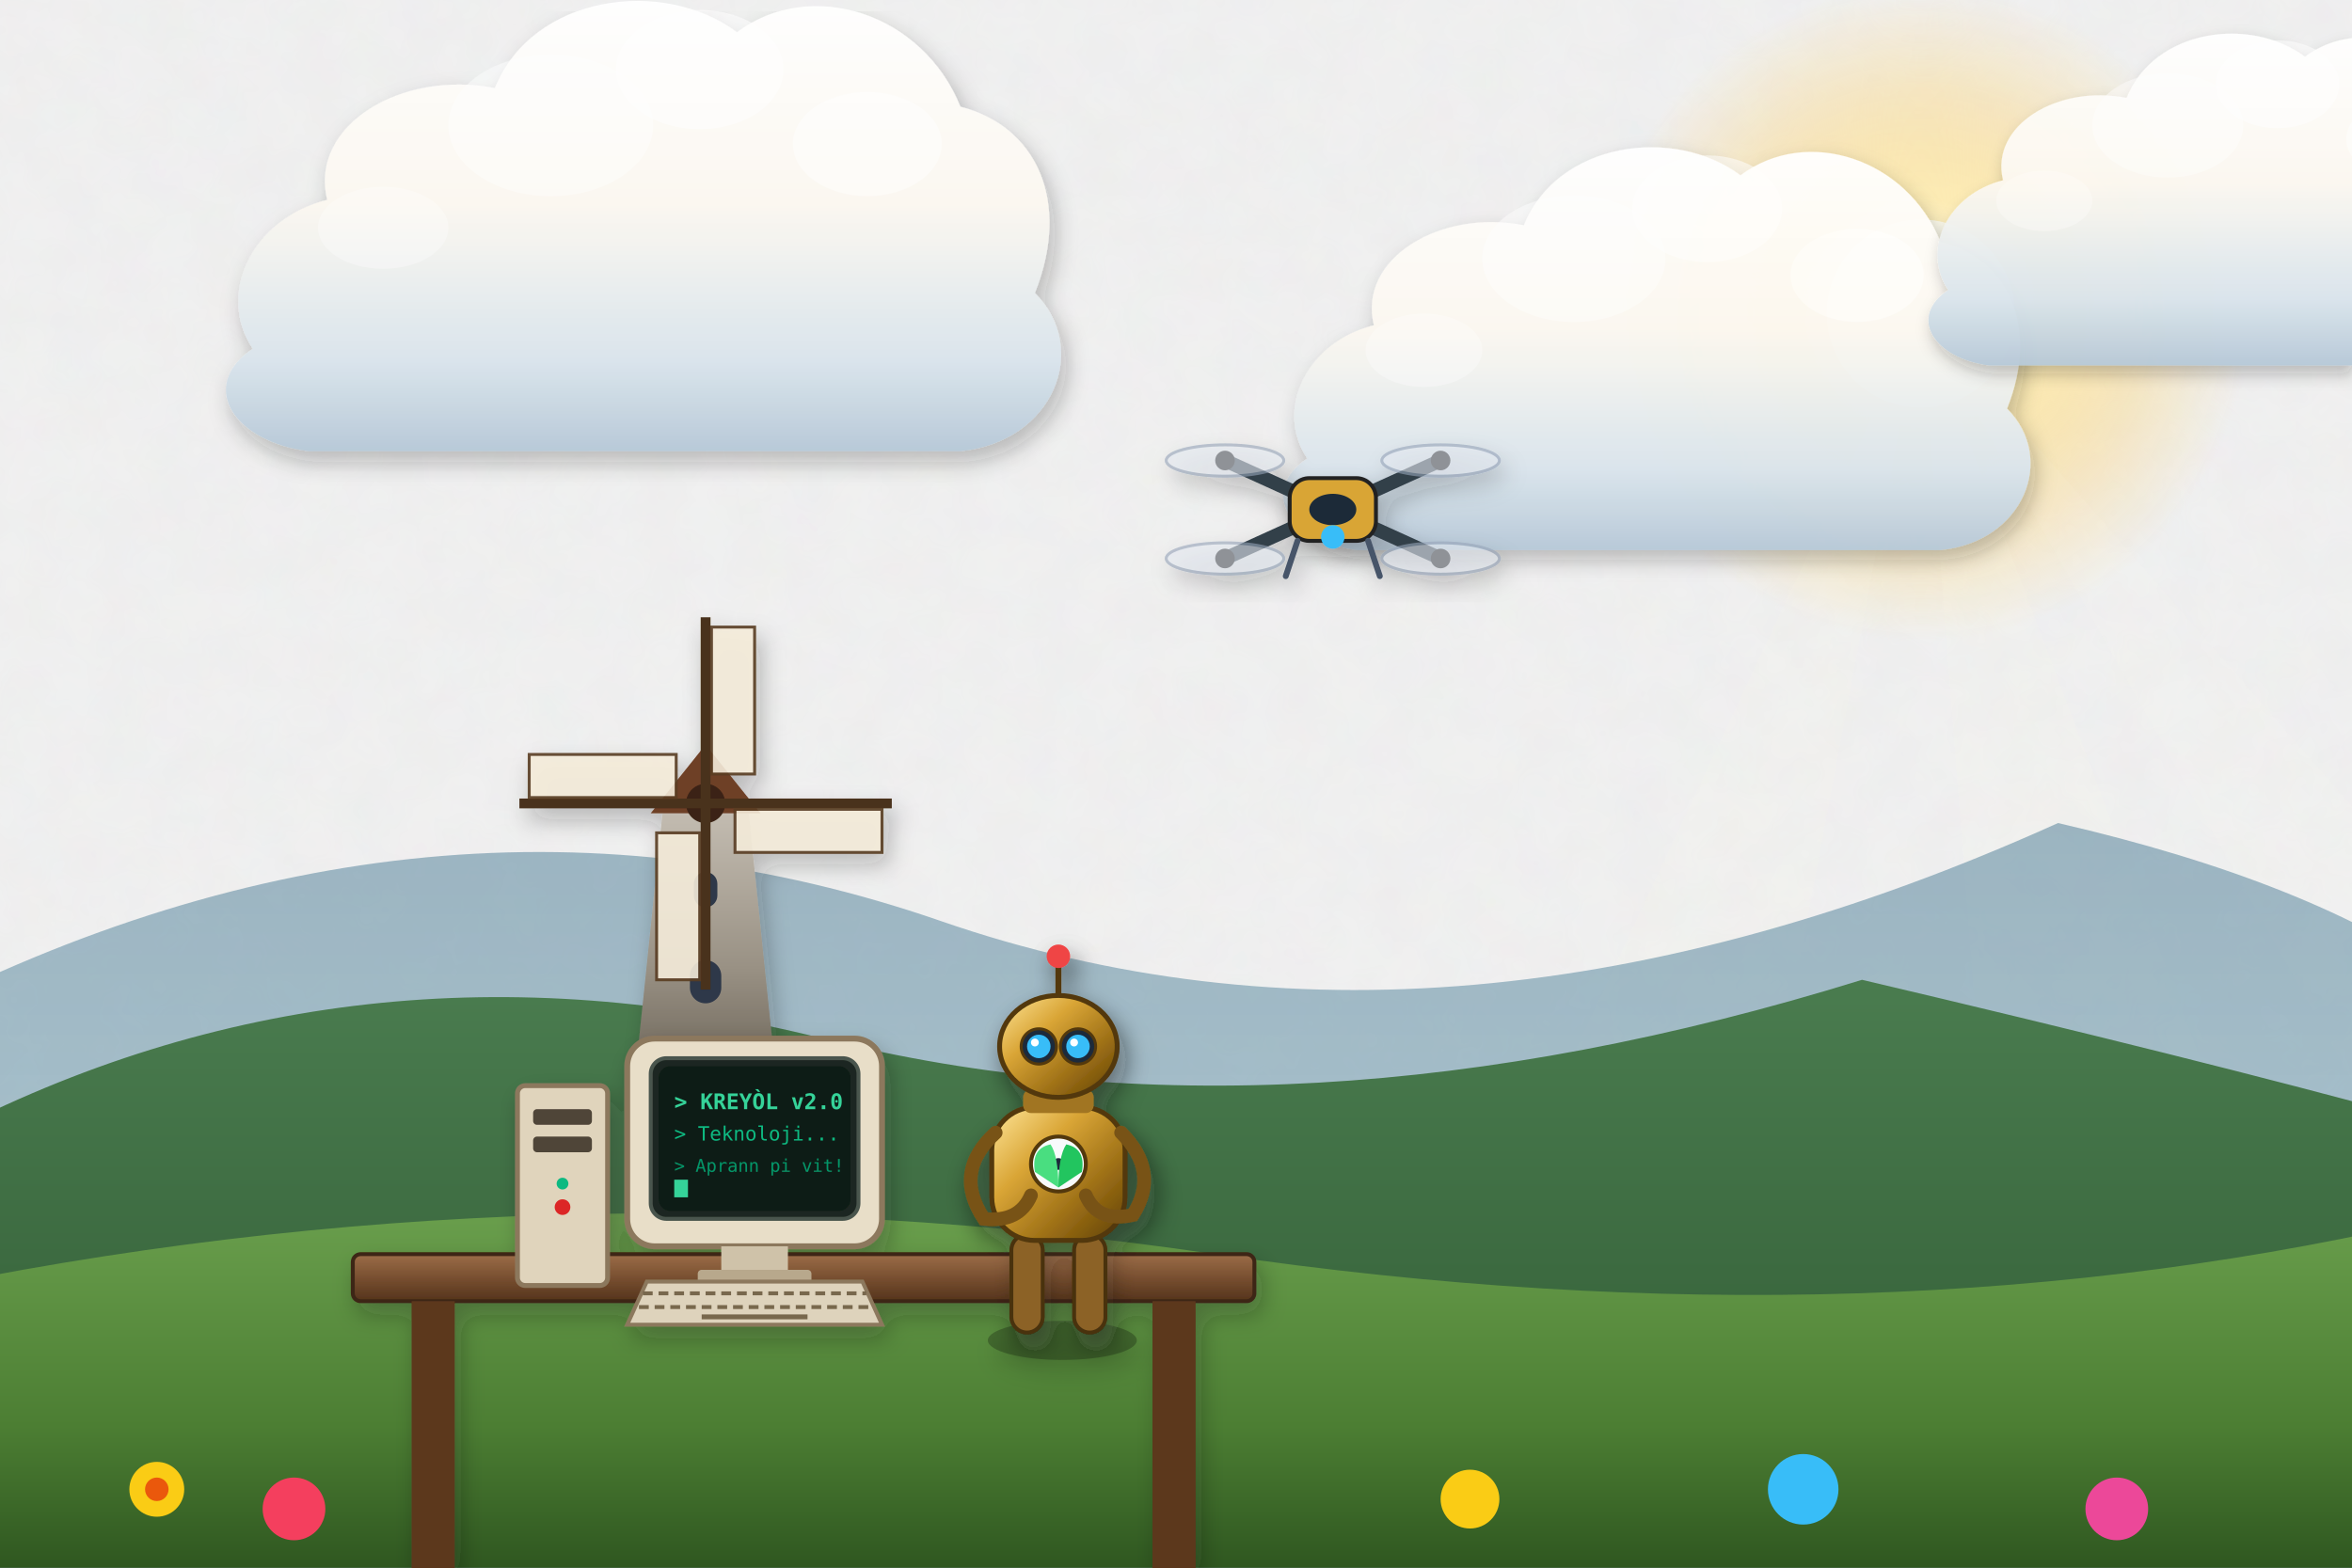
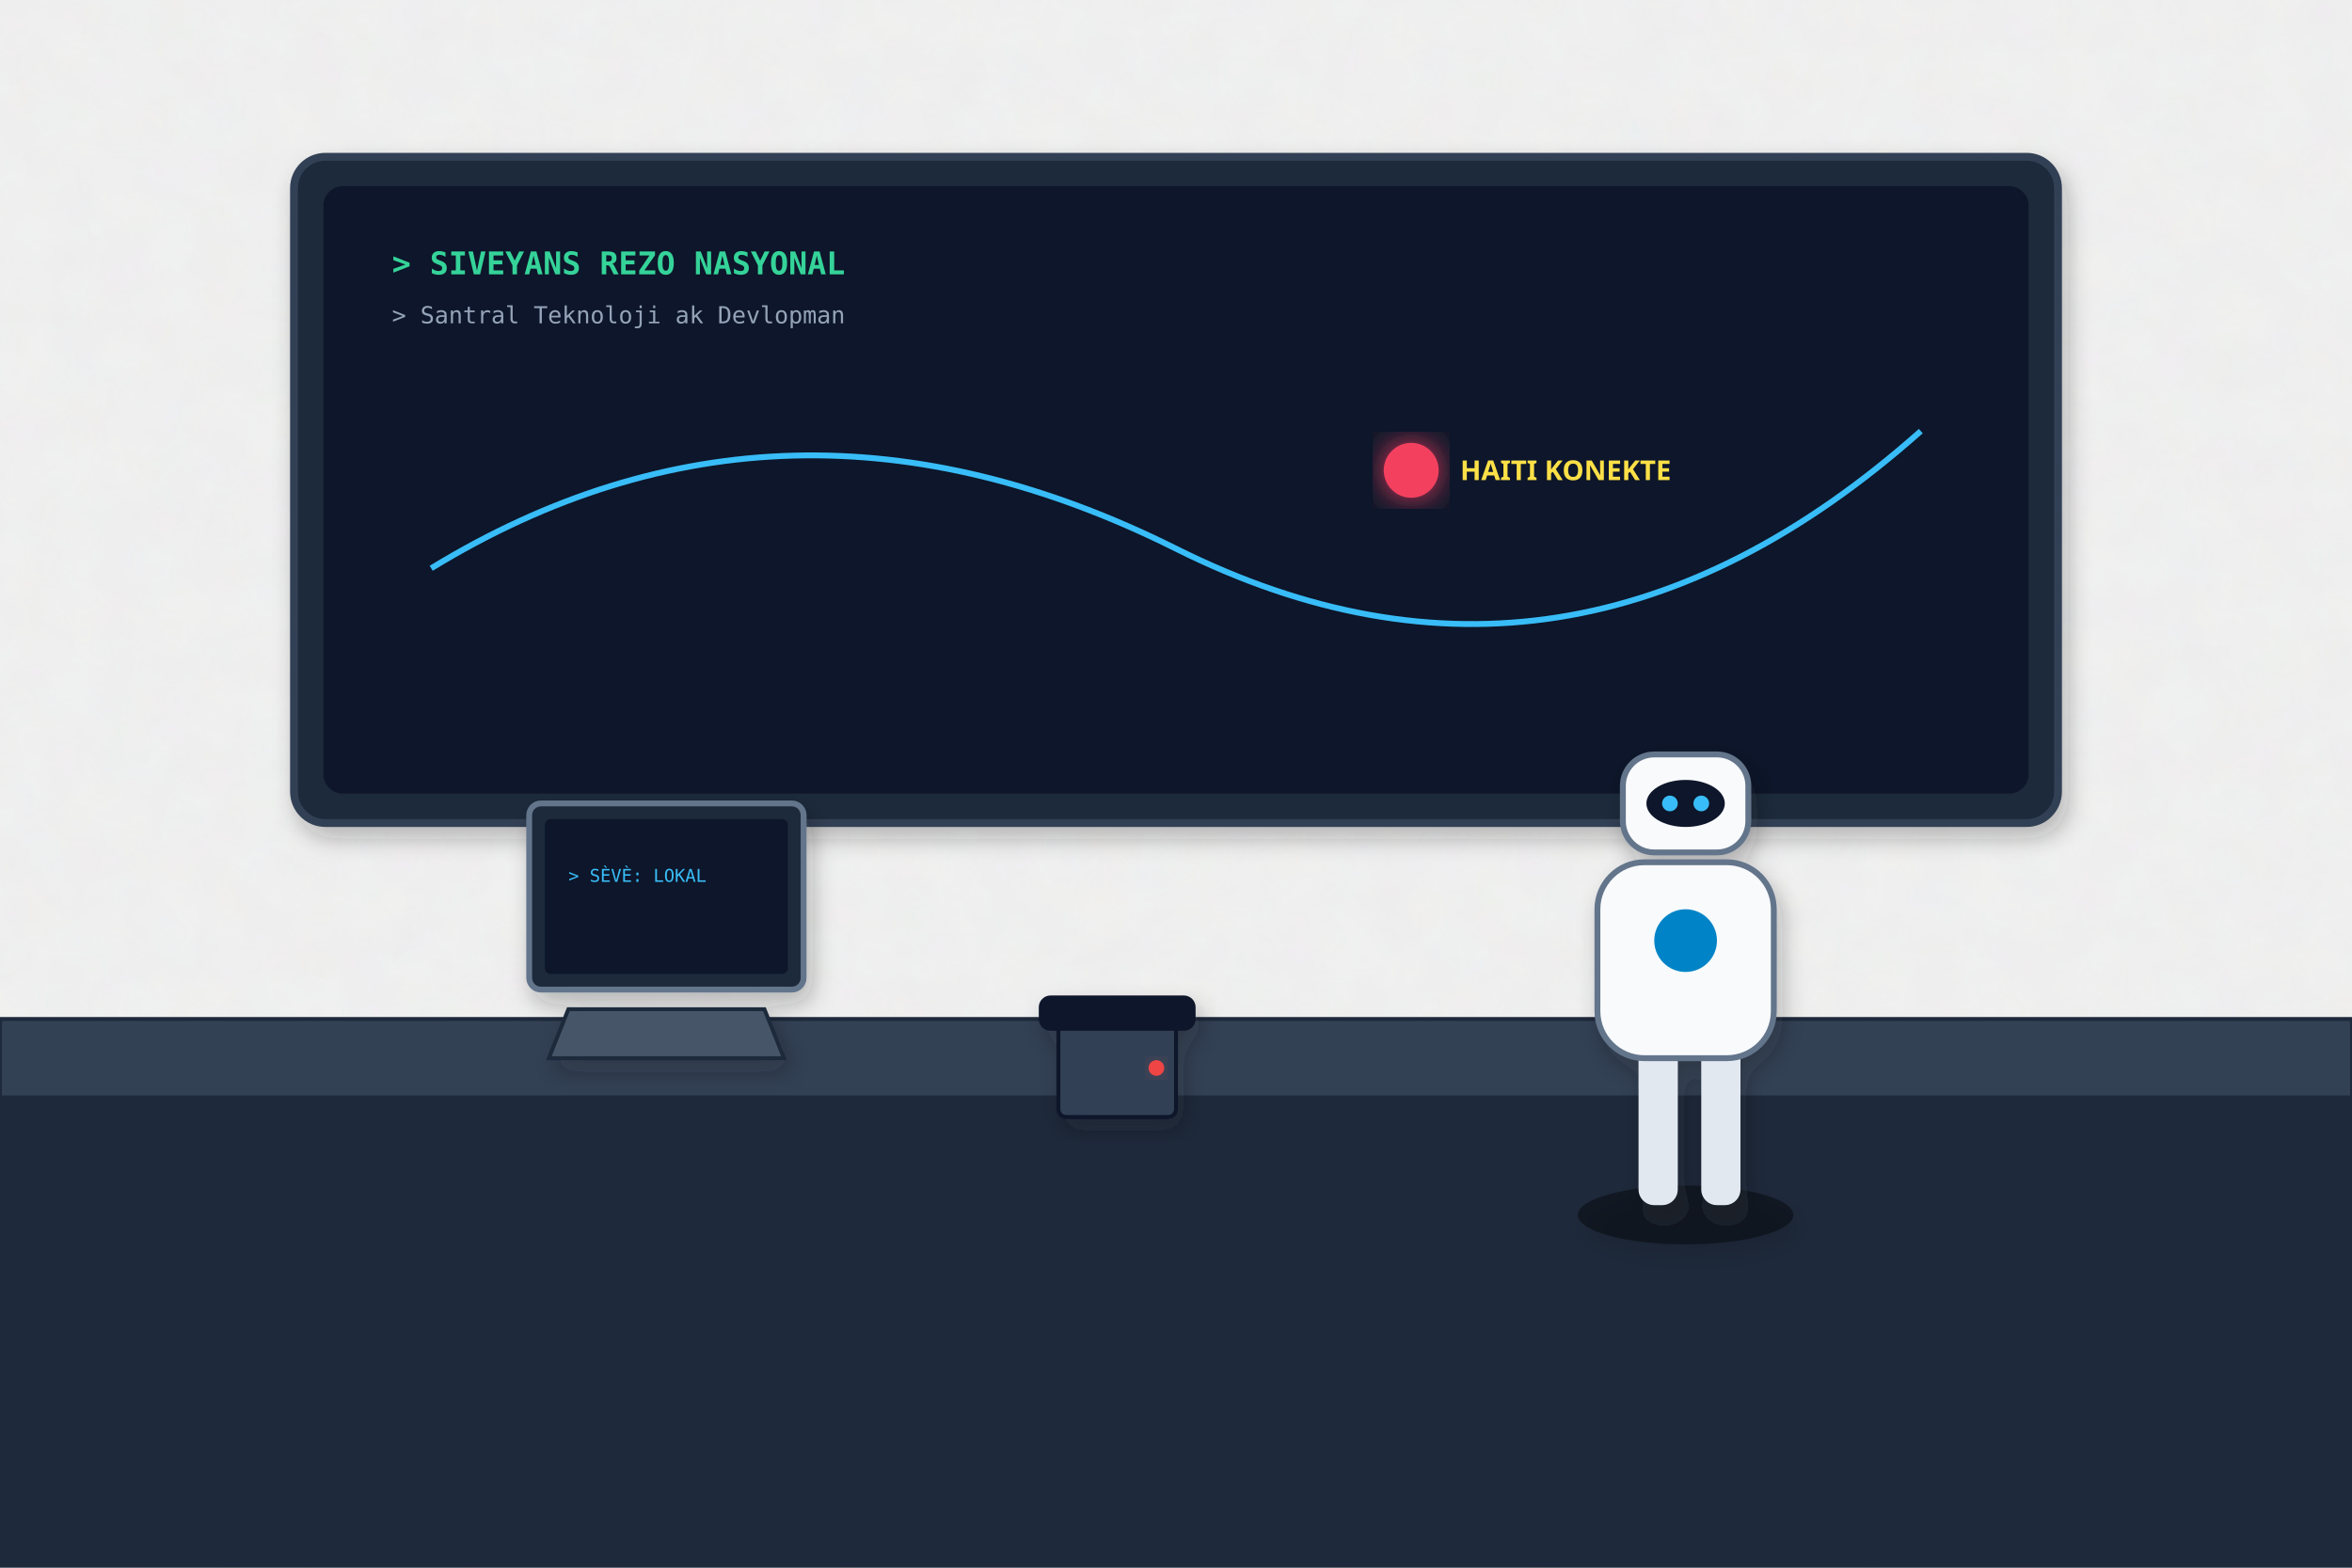
<svg xmlns="http://www.w3.org/2000/svg" viewBox="0 0 1200 800" width="1200" height="800">
  <defs>
    <filter id="ghibliPaper" x="0%" y="0%" width="100%" height="100%">
      <feTurbulence type="fractalNoise" baseFrequency="0.04" numOctaves="3" result="noise" seed="42" />
      <feColorMatrix type="matrix" values="1 0 0 0 0  0 1 0 0 0  0 0 1 0 0  0 0 0 0.035 0" in="noise" result="coloredNoise" />
      <feComposite operator="in" in2="SourceGraphic" />
    </filter>
    <filter id="softGlow" x="-20%" y="-20%" width="140%" height="140%">
      <feGaussianBlur stdDeviation="8" result="blur" />
      <feComposite in="SourceGraphic" in2="blur" operator="over" />
    </filter>
    <filter id="dropShadow" x="-20%" y="-20%" width="140%" height="140%">
      <feDropShadow dx="3" dy="6" stdDeviation="6" flood-color="#141e28" flood-opacity="0.28" />
    </filter>
    <linearGradient id="skyDay" x1="0" y1="0" x2="0" y2="1">
      <stop offset="0%" stop-color="#236ca7" />
      <stop offset="35%" stop-color="#5fa3d6" />
      <stop offset="70%" stop-color="#b8e1f2" />
      <stop offset="100%" stop-color="#fdf3dc" />
    </linearGradient>
    <linearGradient id="skySunset" x1="0" y1="0" x2="0" y2="1">
      <stop offset="0%" stop-color="#31396b" />
      <stop offset="35%" stop-color="#73507b" />
      <stop offset="65%" stop-color="#cb6b5c" />
      <stop offset="85%" stop-color="#f29e5a" />
      <stop offset="100%" stop-color="#fedaa2" />
    </linearGradient>
    <linearGradient id="skyDusk" x1="0" y1="0" x2="0" y2="1">
      <stop offset="0%" stop-color="#121832" />
      <stop offset="40%" stop-color="#262f56" />
      <stop offset="70%" stop-color="#4e3d64" />
      <stop offset="90%" stop-color="#915264" />
      <stop offset="100%" stop-color="#d6846c" />
    </linearGradient>
    <linearGradient id="cloudBodyDay" x1="0" y1="0" x2="0" y2="1">
      <stop offset="0%" stop-color="#ffffff" />
      <stop offset="45%" stop-color="#fcf8f0" />
      <stop offset="80%" stop-color="#d9e4ec" />
      <stop offset="100%" stop-color="#b6c8d7" />
    </linearGradient>
    <linearGradient id="cloudBodySunset" x1="0" y1="0" x2="0" y2="1">
      <stop offset="0%" stop-color="#fff5e6" />
      <stop offset="40%" stop-color="#fbd0a5" />
      <stop offset="75%" stop-color="#cf8ca0" />
      <stop offset="100%" stop-color="#7e607c" />
    </linearGradient>
    <radialGradient id="sunGlowDay" cx="50%" cy="50%" r="50%">
      <stop offset="0%" stop-color="#fffced" stop-opacity="1" />
      <stop offset="35%" stop-color="#ffebaa" stop-opacity="0.85" />
      <stop offset="70%" stop-color="#ffd573" stop-opacity="0.35" />
      <stop offset="100%" stop-color="#ffd573" stop-opacity="0" />
    </radialGradient>
    <radialGradient id="sunGlowSunset" cx="50%" cy="50%" r="50%">
      <stop offset="0%" stop-color="#fff8db" stop-opacity="1" />
      <stop offset="30%" stop-color="#ffb753" stop-opacity="0.9" />
      <stop offset="65%" stop-color="#f46e45" stop-opacity="0.4" />
      <stop offset="100%" stop-color="#e04a43" stop-opacity="0" />
    </radialGradient>
    <linearGradient id="hillDistant" x1="0" y1="0" x2="0" y2="1">
      <stop offset="0%" stop-color="#6e94a8" />
      <stop offset="100%" stop-color="#93b9c7" />
    </linearGradient>
    <linearGradient id="hillMid" x1="0" y1="0" x2="0" y2="1">
      <stop offset="0%" stop-color="#4a7c4f" />
      <stop offset="50%" stop-color="#3c6a40" />
      <stop offset="100%" stop-color="#2d5231" />
    </linearGradient>
    <linearGradient id="hillNear" x1="0" y1="0" x2="0" y2="1">
      <stop offset="0%" stop-color="#699e4c" />
      <stop offset="60%" stop-color="#4c7e33" />
      <stop offset="100%" stop-color="#2f5720" />
    </linearGradient>
    <linearGradient id="woodTone" x1="0" y1="0" x2="0" y2="1">
      <stop offset="0%" stop-color="#9c6d48" />
      <stop offset="50%" stop-color="#784f30" />
      <stop offset="100%" stop-color="#55341c" />
    </linearGradient>
    <linearGradient id="brassTone" x1="0" y1="0" x2="1" y2="1">
      <stop offset="0%" stop-color="#ffe699" />
      <stop offset="35%" stop-color="#d9a536" />
      <stop offset="70%" stop-color="#996c14" />
      <stop offset="100%" stop-color="#5e4007" />
    </linearGradient>
    <linearGradient id="stoneTone" x1="0" y1="0" x2="0" y2="1">
      <stop offset="0%" stop-color="#c5beb3" />
      <stop offset="60%" stop-color="#999184" />
      <stop offset="100%" stop-color="#6c6458" />
    </linearGradient>
    <linearGradient id="waterTone" x1="0" y1="0" x2="0" y2="1">
      <stop offset="0%" stop-color="#47a5be" />
      <stop offset="50%" stop-color="#2a7796" />
      <stop offset="100%" stop-color="#144d6a" />
    </linearGradient>
  </defs>
-   <rect width="1200" height="800" fill="url(#skyDay)" filter="url(#ghibliPaper)" />
-   <g>
-     <circle cx="980" cy="160" r="168" fill="url(#sunGlowDay)" />
-     <circle cx="980" cy="160" r="48" fill="#fffded" />
-     <polygon points="980,160 680,800 860,800" fill="#fffbe6" opacity="0.08" />
-     <polygon points="980,160 1030,800 1220,800" fill="#fffbe6" opacity="0.08" />
-     <polygon points="980,160 1340,800 1540,800" fill="#fffbe6" opacity="0.06" />
+   <rect width="1200" height="800" fill="#0b1120" filter="url(#ghibliPaper)" />
+   <g transform="translate(600, 260)" filter="url(#dropShadow)">
+     <rect x="-450" y="-180" width="900" height="340" rx="16" fill="#1e293b" stroke="#334155" stroke-width="4" />
+     <rect x="-435" y="-165" width="870" height="310" rx="10" fill="#0f172a" />
+     <circle cx="120" cy="-20" r="14" fill="#f43f5e" filter="url(#softGlow)" />
+     <text x="145" y="-15" font-family="sans-serif" font-size="14" font-weight="bold" fill="#fde047">HAITI KONEKTE</text>
+     <path d="M-380,30 Q-200,-80 0,20 T380,-40" stroke="#38bdf8" stroke-width="3" fill="none" />
+     <text x="-400" y="-120" font-family="monospace" font-size="16" font-weight="bold" fill="#34d399">&gt; SIVEYANS REZO NASYONAL</text>
+     <text x="-400" y="-95" font-family="monospace" font-size="12" fill="#94a3b8">&gt; Santral Teknoloji ak Devlopman</text>
  </g>
-   <g transform="translate(300, 140) scale(0.95)" opacity="0.95">
-     <path d="M-180,40        C-200,10 -180,-30 -140,-40        C-150,-80 -100,-110 -50,-100        C-30,-150 40,-160 80,-130        C120,-160 180,-140 200,-90        C240,-80 260,-40 240,10        C270,40 250,90 200,95        L-150,95        C-190,90 -210,60 -180,40 Z" fill="url(#cloudBodyDay)" filter="url(#dropShadow)" />
-     <ellipse cx="60" cy="-110" rx="45" ry="32" fill="#ffffff" opacity="0.55" />
-     <ellipse cx="-20" cy="-80" rx="55" ry="38" fill="#ffffff" opacity="0.45" />
-     <ellipse cx="150" cy="-70" rx="40" ry="28" fill="#ffffff" opacity="0.5" />
-     <ellipse cx="-110" cy="-25" rx="35" ry="22" fill="#ffffff" opacity="0.35" />
+   <rect x="0" y="520" width="1200" height="40" fill="#334155" stroke="#1e293b" stroke-width="2" />
+   <rect x="0" y="560" width="1200" height="240" fill="#1e293b" />
+   <g transform="translate(340, 480)" filter="url(#dropShadow)">
+     <rect x="-70" y="-70" width="140" height="95" rx="6" fill="#1e293b" stroke="#64748b" stroke-width="3" />
+     <rect x="-62" y="-62" width="124" height="79" rx="3" fill="#0f172a" />
+     <text x="-50" y="-30" font-family="monospace" font-size="9" fill="#38bdf8">&gt; SÈVÈ: LOKAL</text>
+     <polygon points="-50,35 50,35 60,60 -60,60" fill="#475569" stroke="#1e293b" stroke-width="2" />
  </g>
-   <g transform="translate(820, 200) scale(0.85)" opacity="0.95">
-     <path d="M-180,40        C-200,10 -180,-30 -140,-40        C-150,-80 -100,-110 -50,-100        C-30,-150 40,-160 80,-130        C120,-160 180,-140 200,-90        C240,-80 260,-40 240,10        C270,40 250,90 200,95        L-150,95        C-190,90 -210,60 -180,40 Z" fill="url(#cloudBodyDay)" filter="url(#dropShadow)" />
-     <ellipse cx="60" cy="-110" rx="45" ry="32" fill="#ffffff" opacity="0.55" />
-     <ellipse cx="-20" cy="-80" rx="55" ry="38" fill="#ffffff" opacity="0.45" />
-     <ellipse cx="150" cy="-70" rx="40" ry="28" fill="#ffffff" opacity="0.5" />
-     <ellipse cx="-110" cy="-25" rx="35" ry="22" fill="#ffffff" opacity="0.35" />
+   <g transform="translate(540, 520)" filter="url(#dropShadow)">
+     <rect x="0" y="0" width="60" height="50" rx="4" fill="#334155" stroke="#0f172a" stroke-width="2" />
+     <rect x="-10" y="-12" width="80" height="18" rx="6" fill="#0f172a" />
+     <circle cx="50" cy="25" r="4" fill="#ef4444" filter="url(#softGlow)" />
  </g>
-   <g transform="translate(1120, 120) scale(0.7)" opacity="0.95">
-     <path d="M-180,40        C-200,10 -180,-30 -140,-40        C-150,-80 -100,-110 -50,-100        C-30,-150 40,-160 80,-130        C120,-160 180,-140 200,-90        C240,-80 260,-40 240,10        C270,40 250,90 200,95        L-150,95        C-190,90 -210,60 -180,40 Z" fill="url(#cloudBodyDay)" filter="url(#dropShadow)" />
-     <ellipse cx="60" cy="-110" rx="45" ry="32" fill="#ffffff" opacity="0.55" />
-     <ellipse cx="-20" cy="-80" rx="55" ry="38" fill="#ffffff" opacity="0.45" />
-     <ellipse cx="150" cy="-70" rx="40" ry="28" fill="#ffffff" opacity="0.5" />
-     <ellipse cx="-110" cy="-25" rx="35" ry="22" fill="#ffffff" opacity="0.35" />
-   </g>
-   <path d="M-50,520 Q220,380 480,470 T1050,420 Q1180,450 1250,500 L1250,800 L-50,800 Z" fill="url(#hillDistant)" opacity="0.65" />
-   <path d="M-30,580 Q180,470 420,530 T950,500 Q1120,540 1230,570 L1230,800 L-30,800 Z" fill="url(#hillMid)" />
-   <g transform="translate(360, 460)" filter="url(#dropShadow)">
-     <path d="M-36,90 L-22,-45 Q0,-55 22,-45 L36,90 Z" fill="url(#stoneTone)" />
-     <path d="M-28,-45 L0,-80 L28,-45 Z" fill="#6e3f28" />
-     <rect x="-6" y="-15" width="12" height="18" rx="6" fill="#2d3748" />
-     <rect x="-8" y="30" width="16" height="22" rx="8" fill="#2d3748" />
-     <g transform="translate(0, -50)">
-       <circle cx="0" cy="0" r="10" fill="#3a2312" />
-       <line x1="0" y1="0" x2="0" y2="-95" stroke="#4a301a" stroke-width="5" />
-       <rect x="3" y="-90" width="22" height="75" fill="#f4ebd9" opacity="0.9" stroke="#5a3d24" stroke-width="1.5" />
-       <line x1="0" y1="0" x2="95" y2="0" stroke="#4a301a" stroke-width="5" />
-       <rect x="15" y="3" width="75" height="22" fill="#f4ebd9" opacity="0.9" stroke="#5a3d24" stroke-width="1.5" />
-       <line x1="0" y1="0" x2="0" y2="95" stroke="#4a301a" stroke-width="5" />
-       <rect x="-25" y="15" width="22" height="75" fill="#f4ebd9" opacity="0.9" stroke="#5a3d24" stroke-width="1.5" />
-       <line x1="0" y1="0" x2="-95" y2="0" stroke="#4a301a" stroke-width="5" />
-       <rect x="-90" y="-25" width="75" height="22" fill="#f4ebd9" opacity="0.9" stroke="#5a3d24" stroke-width="1.5" />
-     </g>
-   </g>
-   <path d="M-50,660 Q280,590 620,640 T1250,620 L1250,800 L-50,800 Z" fill="url(#hillNear)" />
-   <g transform="translate(680, 260)" filter="url(#dropShadow)">
-     <line x1="-55" y1="-25" x2="55" y2="25" stroke="#333f48" stroke-width="7" stroke-linecap="round" />
-     <line x1="-55" y1="25" x2="55" y2="-25" stroke="#333f48" stroke-width="7" stroke-linecap="round" />
-     <rect x="-22" y="-16" width="44" height="32" rx="10" fill="#d9a536" stroke="#222" stroke-width="2" />
-     <ellipse cx="0" cy="0" rx="12" ry="8" fill="#1b2a38" />
-     <circle cx="0" cy="14" r="6" fill="#38bdf8" />
-     <g transform="translate(-55, -25)">
-       <circle cx="0" cy="0" r="5" fill="#111" />
-       <ellipse cx="0" cy="0" rx="30" ry="8" fill="#e2e8f0" opacity="0.6" stroke="#94a3b8" stroke-width="1.5" />
-     </g>
-     <g transform="translate(55, -25)">
-       <circle cx="0" cy="0" r="5" fill="#111" />
-       <ellipse cx="0" cy="0" rx="30" ry="8" fill="#e2e8f0" opacity="0.6" stroke="#94a3b8" stroke-width="1.5" />
-     </g>
-     <g transform="translate(-55, 25)">
-       <circle cx="0" cy="0" r="5" fill="#111" />
-       <ellipse cx="0" cy="0" rx="30" ry="8" fill="#e2e8f0" opacity="0.6" stroke="#94a3b8" stroke-width="1.5" />
-     </g>
-     <g transform="translate(55, 25)">
-       <circle cx="0" cy="0" r="5" fill="#111" />
-       <ellipse cx="0" cy="0" rx="30" ry="8" fill="#e2e8f0" opacity="0.6" stroke="#94a3b8" stroke-width="1.5" />
-     </g>
-     <path d="M-18,16 L-24,34 M18,16 L24,34" stroke="#475569" stroke-width="3" stroke-linecap="round" />
-   </g>
-   <g transform="translate(180, 570)" filter="url(#dropShadow)">
-     <rect x="0" y="70" width="460" height="24" rx="4" fill="url(#woodTone)" stroke="#3e2515" stroke-width="2" />
-     <rect x="30" y="94" width="22" height="140" fill="#5c381e" />
-     <rect x="408" y="94" width="22" height="140" fill="#5c381e" />
-     <g transform="translate(140, -40)">
-       <rect x="0" y="0" width="130" height="106" rx="14" fill="#e8dec8" stroke="#8c785d" stroke-width="3" />
-       <rect x="12" y="10" width="106" height="82" rx="8" fill="#1e2822" stroke="#4a554d" stroke-width="2" />
-       <rect x="16" y="14" width="98" height="74" rx="6" fill="#0f1f17" />
-       <text x="24" y="36" font-family="monospace" font-size="11" font-weight="bold" fill="#34d399">&gt; KREYÒL v2.0</text>
-       <text x="24" y="52" font-family="monospace" font-size="10" fill="#10b981">&gt; Teknoloji...</text>
-       <text x="24" y="68" font-family="monospace" font-size="9" fill="#059669">&gt; Aprann pi vit!</text>
-       <rect x="24" y="72" width="7" height="9" fill="#34d399">
-         <animate attributeName="opacity" values="1;0;1" dur="1s" repeatCount="indefinite" />
-       </rect>
-       <rect x="48" y="106" width="34" height="12" fill="#cfc2a9" />
-       <rect x="36" y="118" width="58" height="8" rx="2" fill="#b8a88c" />
-       <rect x="-56" y="24" width="46" height="102" rx="4" fill="#e0d4bc" stroke="#8c785d" stroke-width="2.5" />
-       <rect x="-48" y="36" width="30" height="8" rx="2" fill="#504537" />
-       <rect x="-48" y="50" width="30" height="8" rx="2" fill="#504537" />
-       <circle cx="-33" cy="74" r="3" fill="#10b981" />
-       <circle cx="-33" cy="86" r="4" fill="#dc2626" />
-       <polygon points="10,124 120,124 130,146 0,146" fill="#ded3bc" stroke="#8c785d" stroke-width="2" />
-       <line x1="8" y1="130" x2="122" y2="130" stroke="#78674d" stroke-width="2" stroke-dasharray="5 3" />
-       <line x1="6" y1="137" x2="124" y2="137" stroke="#78674d" stroke-width="2" stroke-dasharray="5 3" />
-       <line x1="38" y1="142" x2="92" y2="142" stroke="#78674d" stroke-width="2.5" />
-     </g>
-     <g transform="translate(360, -30)" filter="url(#dropShadow)">
-       <ellipse cx="2" cy="144" rx="38" ry="10" fill="#000000" opacity="0.25" />
-       <rect x="-24" y="90" width="16" height="50" rx="8" fill="#8c6227" stroke="#4a320f" stroke-width="2" />
-       <rect x="8" y="90" width="16" height="50" rx="8" fill="#8c6227" stroke="#4a320f" stroke-width="2" />
-       <rect x="-34" y="25" width="68" height="68" rx="22" fill="url(#brassTone)" stroke="#52390a" stroke-width="2.5" />
-       <circle cx="0" cy="54" r="14" fill="#f8fafc" stroke="#52390a" stroke-width="2" />
-       <line x1="0" y1="54" x2="8" y2="48" stroke="#dc2626" stroke-width="2" />
-       <circle cx="0" cy="54" r="3" fill="#1e293b" />
-       <rect x="-18" y="16" width="36" height="12" rx="4" fill="#a17521" />
-       <ellipse cx="0" cy="-6" rx="30" ry="26" fill="url(#brassTone)" stroke="#52390a" stroke-width="2.5" />
-       <circle cx="-10" cy="-6" r="9" fill="#1e293b" stroke="#52390a" stroke-width="1.5" />
-       <circle cx="-10" cy="-6" r="6" fill="#38bdf8" />
-       <circle cx="-12" cy="-8" r="2" fill="#ffffff" />
-       <circle cx="10" cy="-6" r="9" fill="#1e293b" stroke="#52390a" stroke-width="1.5" />
-       <circle cx="10" cy="-6" r="6" fill="#38bdf8" />
-       <circle cx="8" cy="-8" r="2" fill="#ffffff" />
-       <line x1="0" y1="-32" x2="0" y2="-48" stroke="#52390a" stroke-width="3" />
-       <circle cx="0" cy="-52" r="6" fill="#ef4444" />
-       <path d="M-32,38 Q-54,58 -38,82 Q-20,84 -14,70" fill="none" stroke="#785315" stroke-width="7" stroke-linecap="round" />
-       <path d="M32,38 Q52,58 38,80 Q20,84 14,70" fill="none" stroke="#785315" stroke-width="7" stroke-linecap="round" />
-       <path d="M0,66 Q0,50 4,44 Q14,46 12,58 Z" fill="#22c55e" />
-       <path d="M0,66 Q0,50 -4,44 Q-14,46 -12,58 Z" fill="#4ade80" />
-     </g>
-   </g>
-   <g transform="translate(0, 750)">
-     <circle cx="80" cy="10" r="14" fill="#facc15" />
-     <circle cx="80" cy="10" r="6" fill="#ea580c" />
-     <circle cx="150" cy="20" r="16" fill="#f43f5e" />
-     <circle cx="750" cy="15" r="15" fill="#facc15" />
-     <circle cx="920" cy="10" r="18" fill="#38bdf8" />
-     <circle cx="1080" cy="20" r="16" fill="#ec4899" />
+   <g transform="translate(860, 440)" filter="url(#dropShadow)">
+     <ellipse cx="0" cy="180" rx="55" ry="15" fill="#000000" opacity="0.4" />
+     <rect x="-24" y="90" width="20" height="85" rx="8" fill="#e2e8f0" />
+     <rect x="8" y="90" width="20" height="85" rx="8" fill="#e2e8f0" />
+     <rect x="-45" y="0" width="90" height="100" rx="24" fill="#f8fafc" stroke="#64748b" stroke-width="3" />
+     <circle cx="0" cy="40" r="16" fill="#0284c7" />
+     <rect x="-32" y="-55" width="64" height="50" rx="16" fill="#f8fafc" stroke="#64748b" stroke-width="3" />
+     <ellipse cx="0" cy="-30" rx="20" ry="12" fill="#0f172a" />
+     <circle cx="-8" cy="-30" r="4" fill="#38bdf8" />
+     <circle cx="8" cy="-30" r="4" fill="#38bdf8" />
  </g>
</svg>
